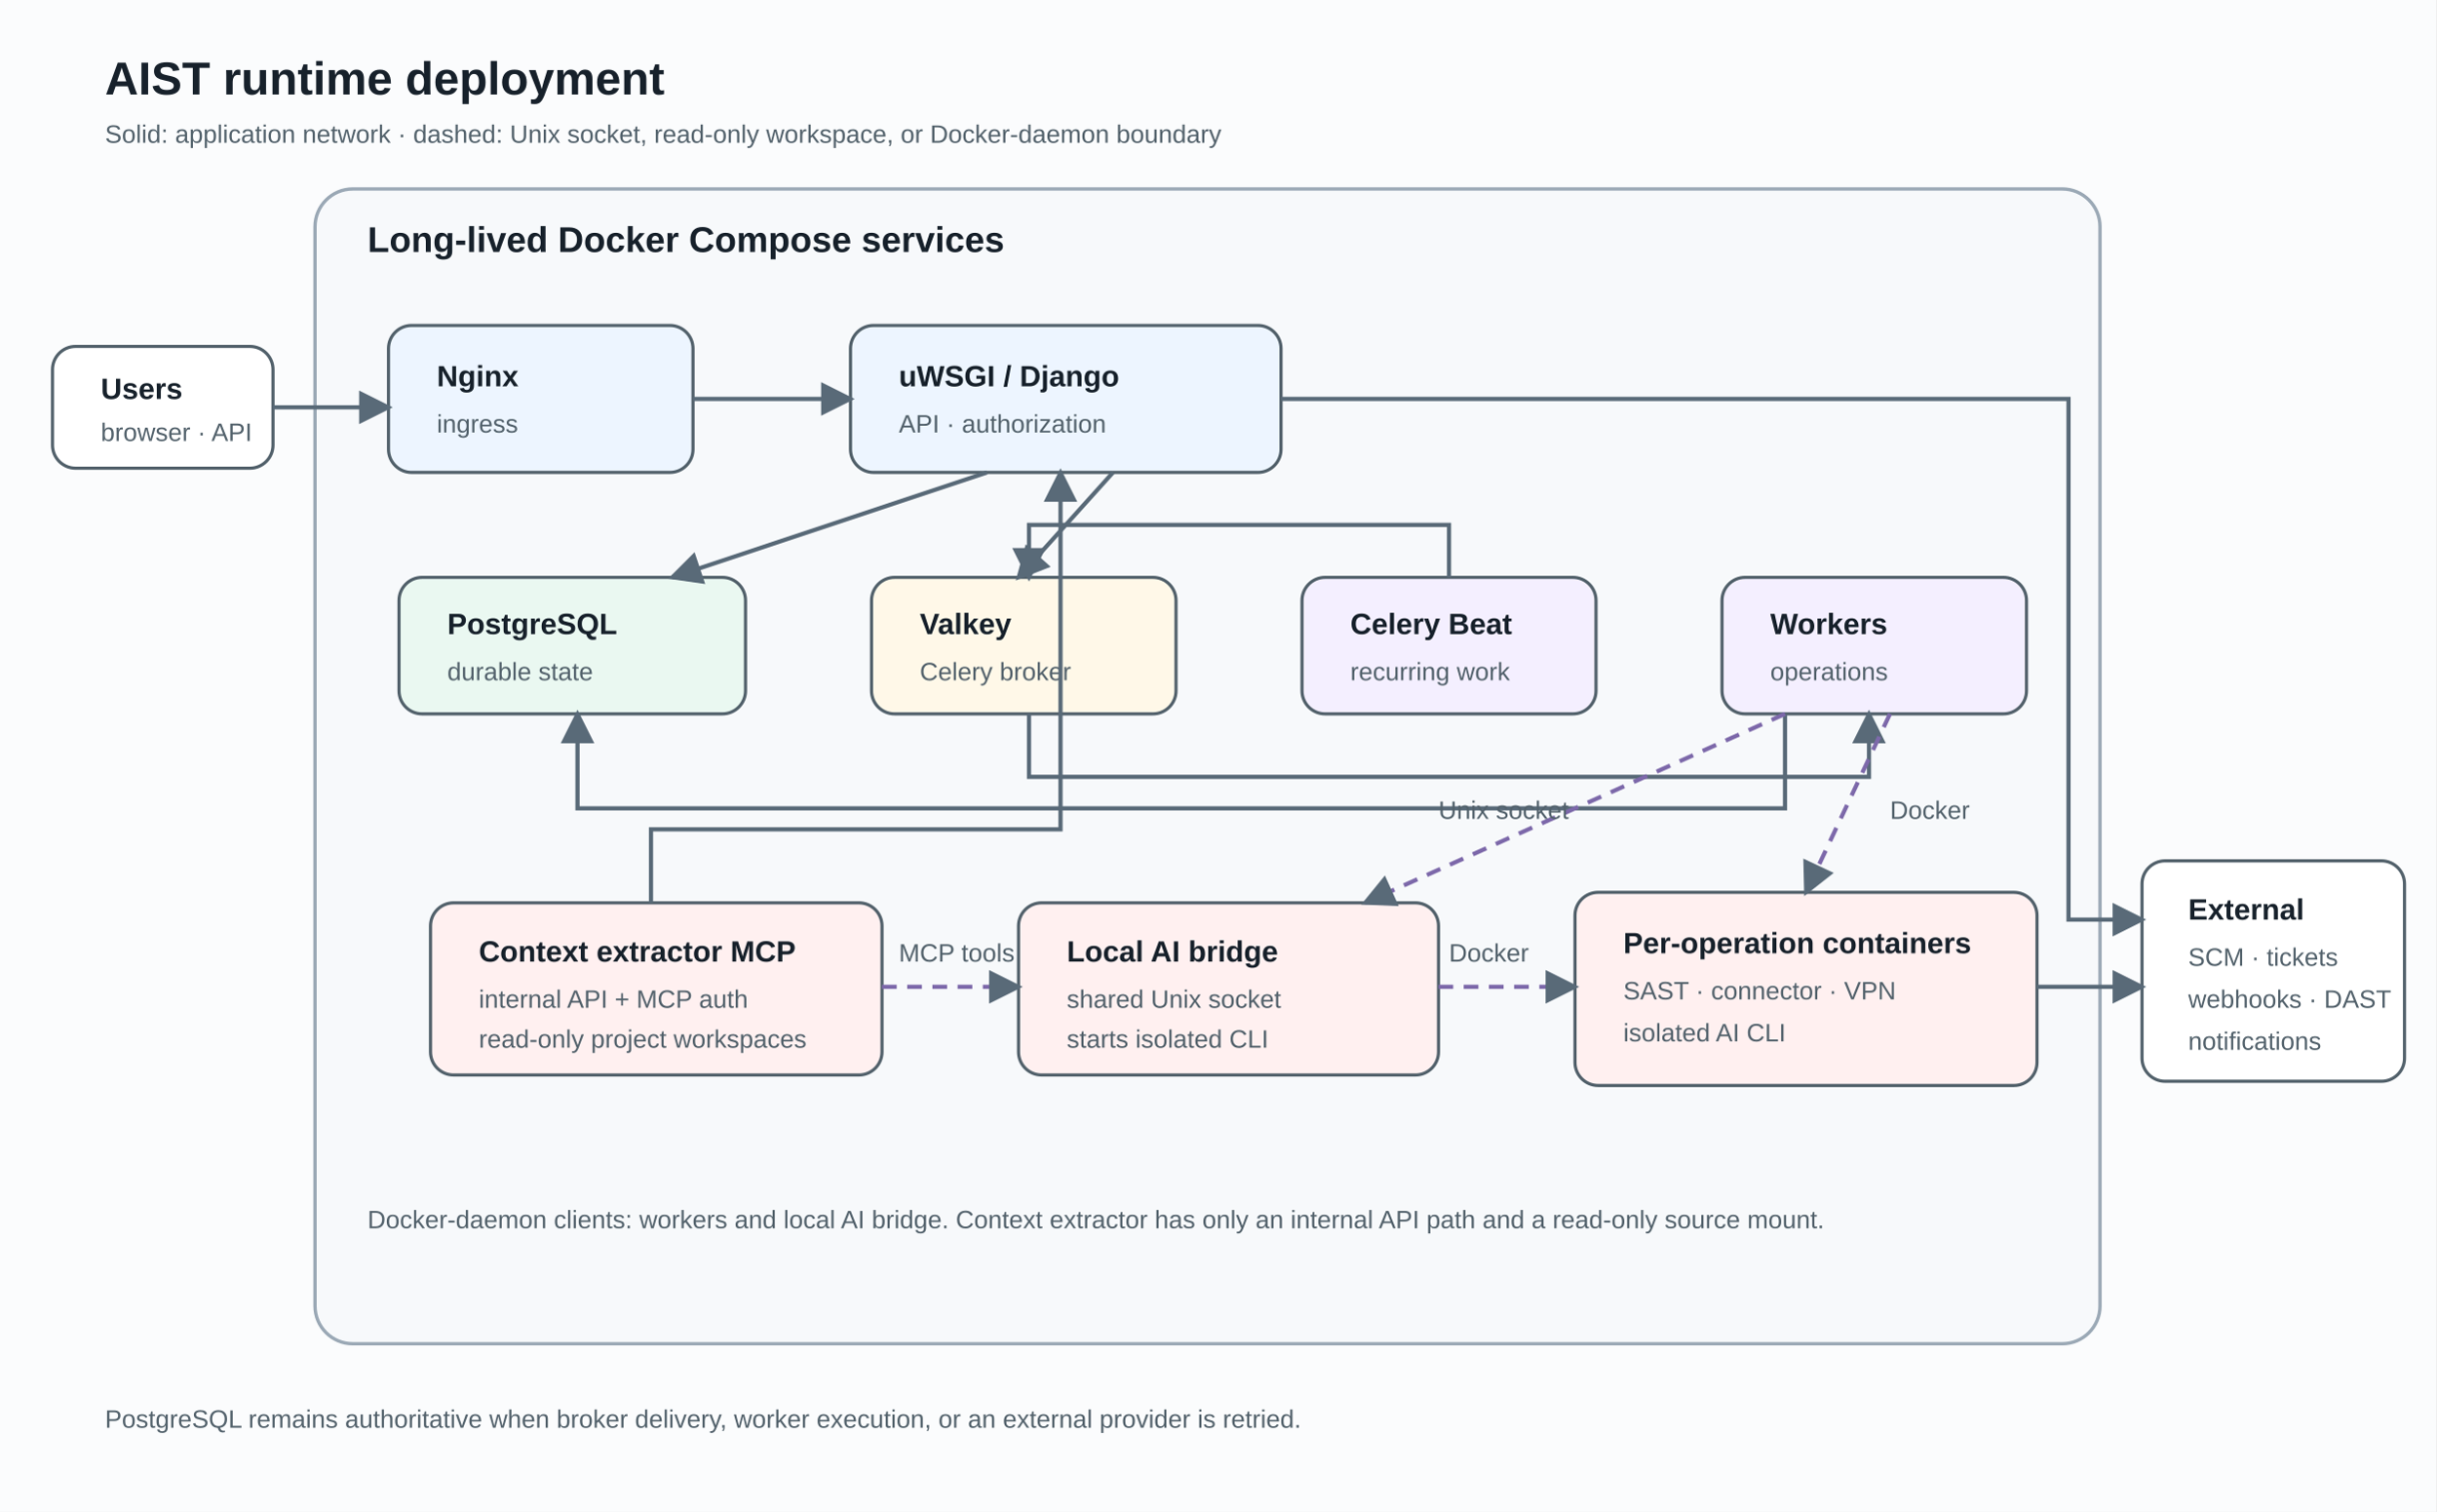
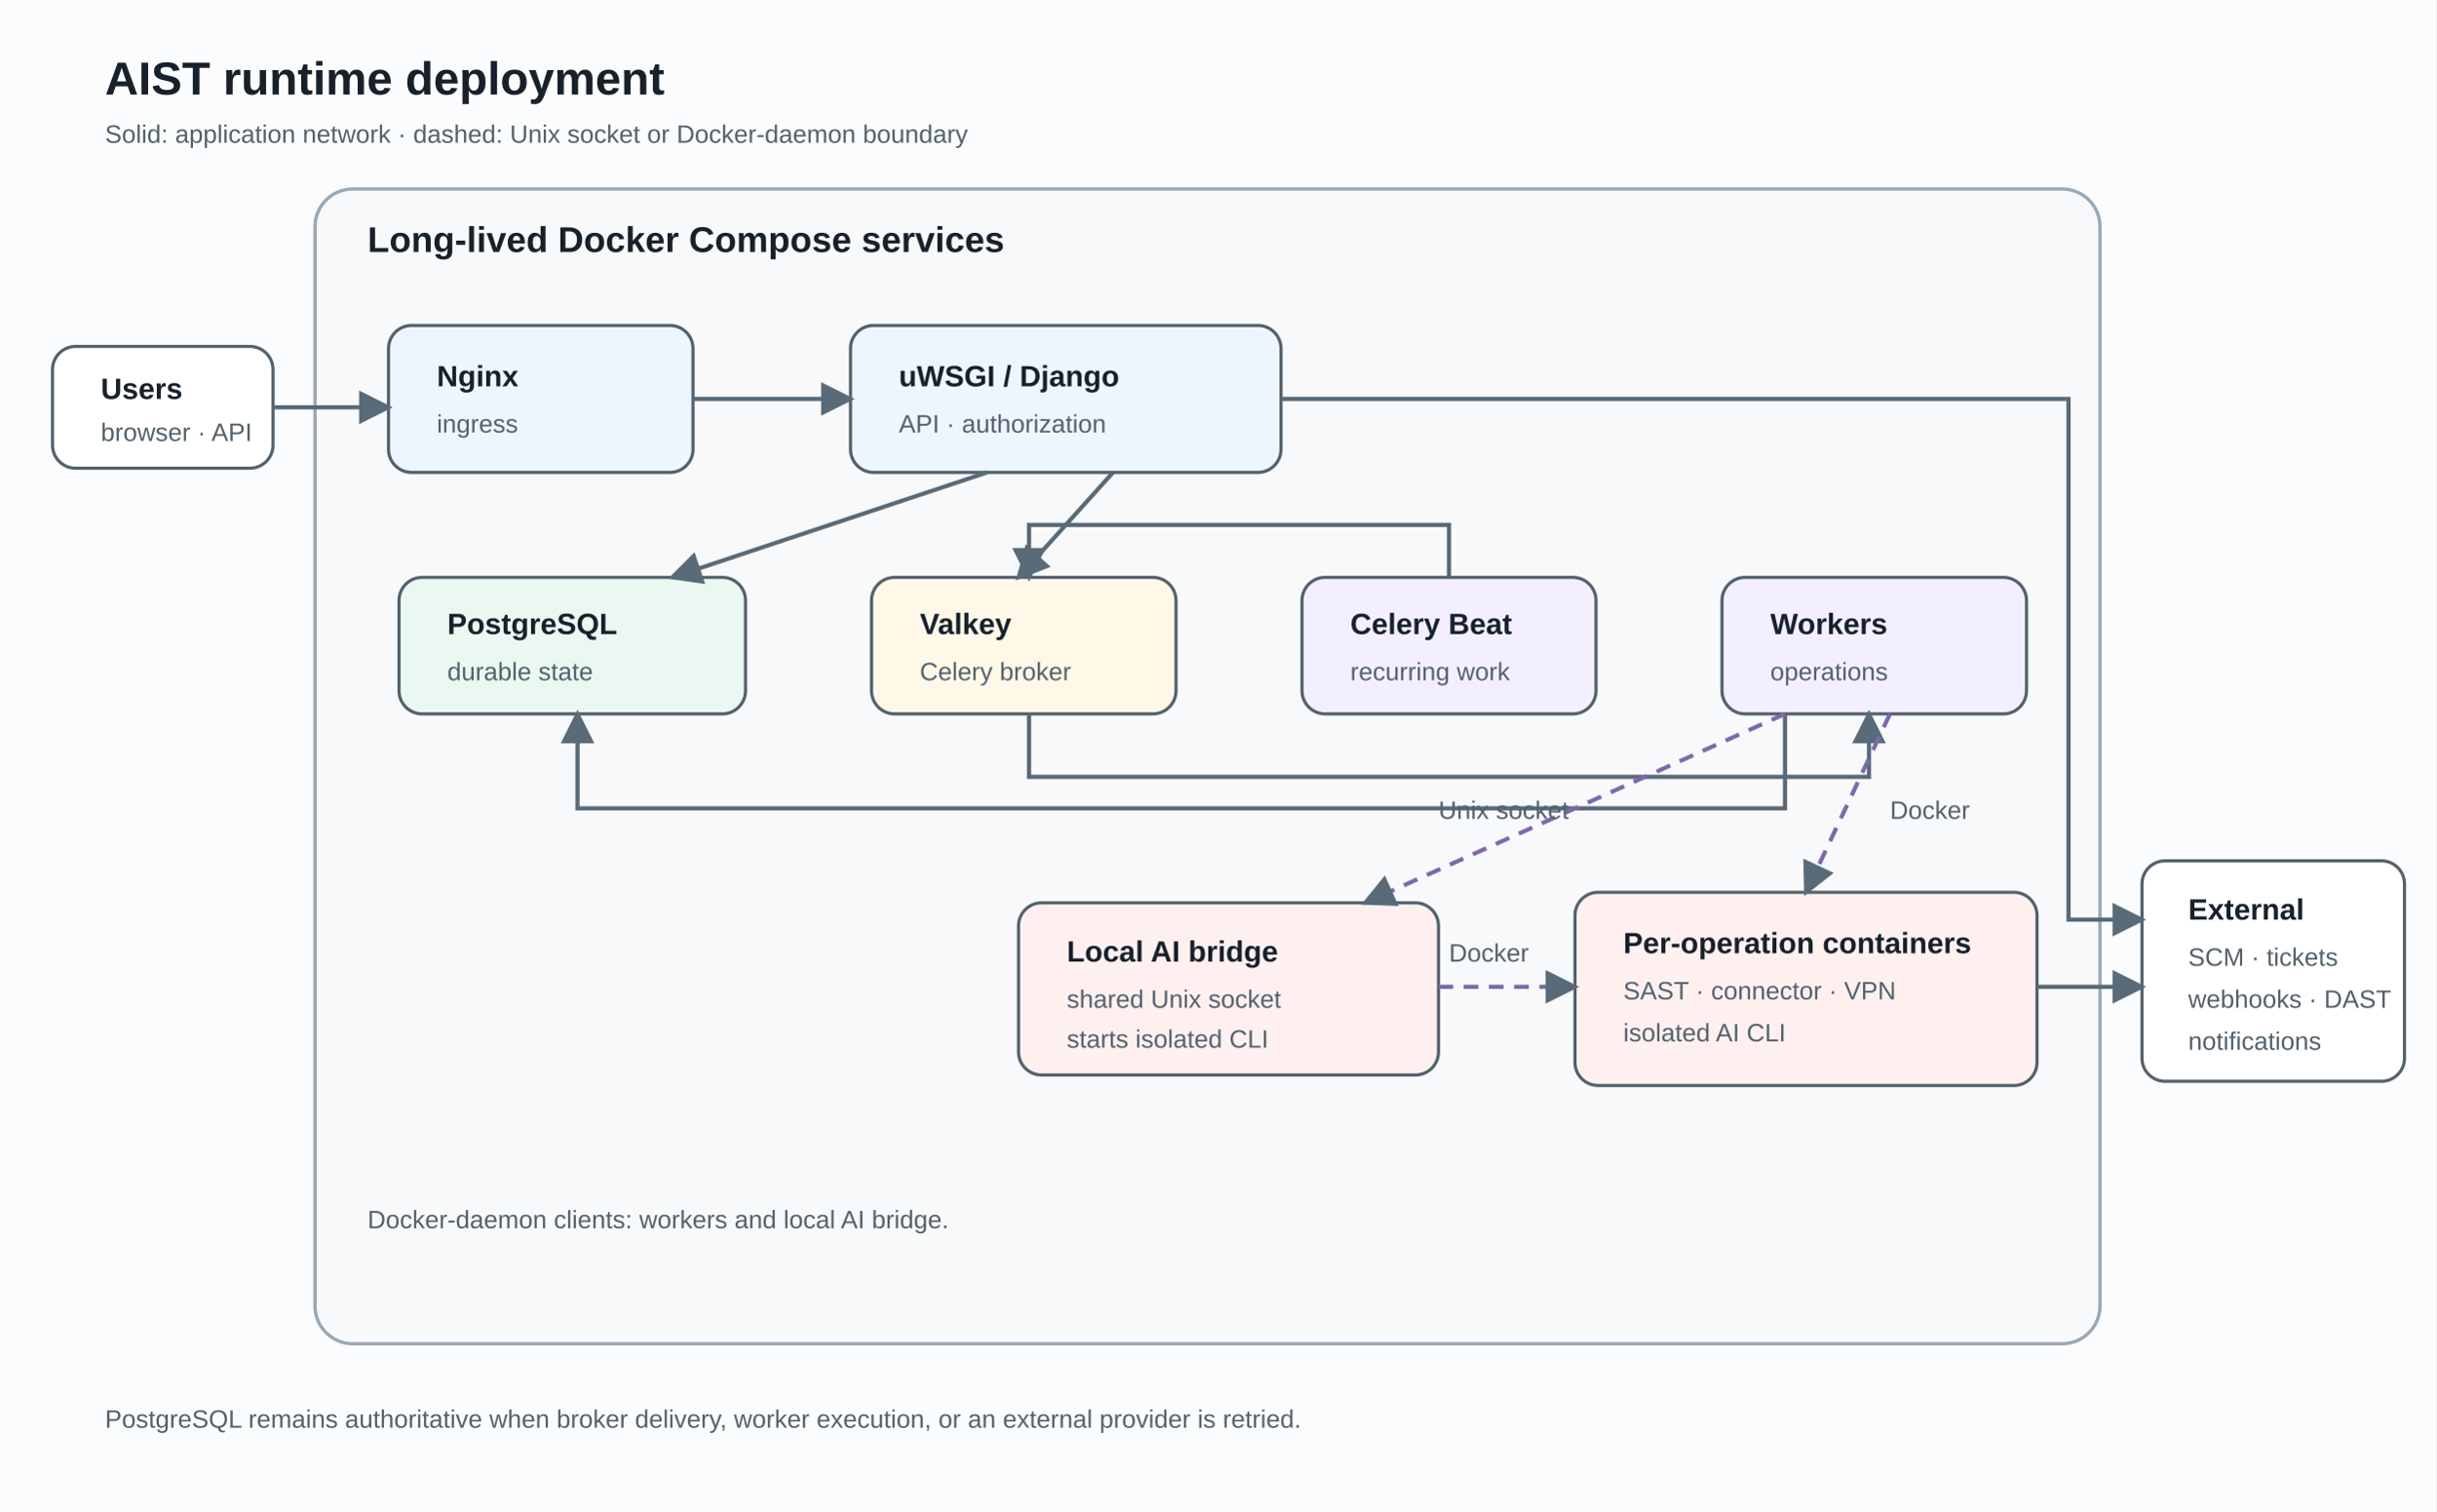
<svg xmlns="http://www.w3.org/2000/svg" width="1160" height="720" viewBox="0 0 1160 720" role="img" aria-labelledby="title desc">
  <defs>
    <style>text{font-family:Arial,sans-serif;fill:#17212b}.title{font-size:22px;font-weight:700}.group{font-size:17px;font-weight:700}.name{font-size:14px;font-weight:700}.detail{font-size:12px;fill:#52616b}.host{fill:#f7f9fb;stroke:#9aa8b5;stroke-width:1.6;rx:18}.box{stroke:#52616b;stroke-width:1.5;rx:11}.net{fill:none;stroke:#596a78;stroke-width:2;marker-end:url(#arrow)}.local{fill:none;stroke:#7d69aa;stroke-width:2;stroke-dasharray:7 5;marker-end:url(#arrow)}</style>
    <marker id="arrow" markerWidth="8" markerHeight="8" refX="7" refY="4" orient="auto">
      <path d="M0 0L8 4L0 8Z" fill="#596a78" />
    </marker>
  </defs>
  <rect width="1160" height="720" fill="#fbfcfd" />
  <text x="50" y="45" class="title">AIST runtime deployment</text>
-   <text x="50" y="68" class="detail">Solid: application network · dashed: Unix socket, read-only workspace, or Docker-daemon boundary</text>
+   <text x="50" y="68" class="detail">Solid: application network · dashed: Unix socket or Docker-daemon boundary</text>
  <rect x="150" y="90" width="850" height="550" class="host" />
  <text x="175" y="120" class="group">Long-lived Docker Compose services</text>
  <rect x="25" y="165" width="105" height="58" class="box" fill="#fff" />
  <text x="48" y="190" class="name">Users</text>
  <text x="48" y="210" class="detail">browser · API</text>
  <rect x="185" y="155" width="145" height="70" class="box" fill="#edf5ff" />
  <text x="208" y="184" class="name">Nginx</text>
  <text x="208" y="206" class="detail">ingress</text>
  <rect x="405" y="155" width="205" height="70" class="box" fill="#edf5ff" />
  <text x="428" y="184" class="name">uWSGI / Django</text>
  <text x="428" y="206" class="detail">API · authorization</text>
  <path d="M130 194H185" class="net" />
  <path d="M330 190H405" class="net" />
  <rect x="190" y="275" width="165" height="65" class="box" fill="#eaf8f1" />
  <text x="213" y="302" class="name">PostgreSQL</text>
  <text x="213" y="324" class="detail">durable state</text>
  <rect x="415" y="275" width="145" height="65" class="box" fill="#fff8e8" />
  <text x="438" y="302" class="name">Valkey</text>
  <text x="438" y="324" class="detail">Celery broker</text>
  <rect x="620" y="275" width="140" height="65" class="box" fill="#f4efff" />
  <text x="643" y="302" class="name">Celery Beat</text>
  <text x="643" y="324" class="detail">recurring work</text>
  <rect x="820" y="275" width="145" height="65" class="box" fill="#f4efff" />
  <text x="843" y="302" class="name">Workers</text>
  <text x="843" y="324" class="detail">operations</text>
  <path d="M470 225L320 275" class="net" />
  <path d="M530 225L485 275" class="net" />
  <path d="M690 275V250H490V275" class="net" />
  <path d="M490 340V370H890V340" class="net" />
  <path d="M850 340V385H275V340" class="net" />
-   <rect x="205" y="430" width="215" height="82" class="box" fill="#fff0f0" />
-   <text x="228" y="458" class="name">Context extractor MCP</text>
-   <text x="228" y="480" class="detail">internal API + MCP auth</text>
-   <text x="228" y="499" class="detail">read-only project workspaces</text>
  <rect x="485" y="430" width="200" height="82" class="box" fill="#fff0f0" />
  <text x="508" y="458" class="name">Local AI bridge</text>
  <text x="508" y="480" class="detail">shared Unix socket</text>
  <text x="508" y="499" class="detail">starts isolated CLI</text>
  <rect x="750" y="425" width="220" height="92" class="box" fill="#fff0f0" />
  <text x="773" y="454" class="name">Per-operation containers</text>
  <text x="773" y="476" class="detail">SAST · connector · VPN</text>
  <text x="773" y="496" class="detail">isolated AI CLI</text>
-   <path d="M310 430V395H505V225" class="net" />
  <path d="M850 340L650 430" class="local" />
  <text x="685" y="390" class="detail">Unix socket</text>
  <path d="M900 340L860 425" class="local" />
  <text x="900" y="390" class="detail">Docker</text>
  <path d="M685 470H750" class="local" />
  <text x="690" y="458" class="detail">Docker</text>
-   <path d="M420 470H485" class="local" />
-   <text x="428" y="458" class="detail">MCP tools</text>
  <rect x="1020" y="410" width="125" height="105" class="box" fill="#fff" />
  <text x="1042" y="438" class="name">External</text>
  <text x="1042" y="460" class="detail">SCM · tickets</text>
  <text x="1042" y="480" class="detail">webhooks · DAST</text>
  <text x="1042" y="500" class="detail">notifications</text>
  <path d="M970 470H1020" class="net" />
  <path d="M610 190H985V438H1020" class="net" />
-   <text x="175" y="585" class="detail">Docker-daemon clients: workers and local AI bridge. Context extractor has only an internal API path and a read-only source mount.</text>
+   <text x="175" y="585" class="detail">Docker-daemon clients: workers and local AI bridge.</text>
  <text x="50" y="680" class="detail">PostgreSQL remains authoritative when broker delivery, worker execution, or an external provider is retried.</text>
</svg>
